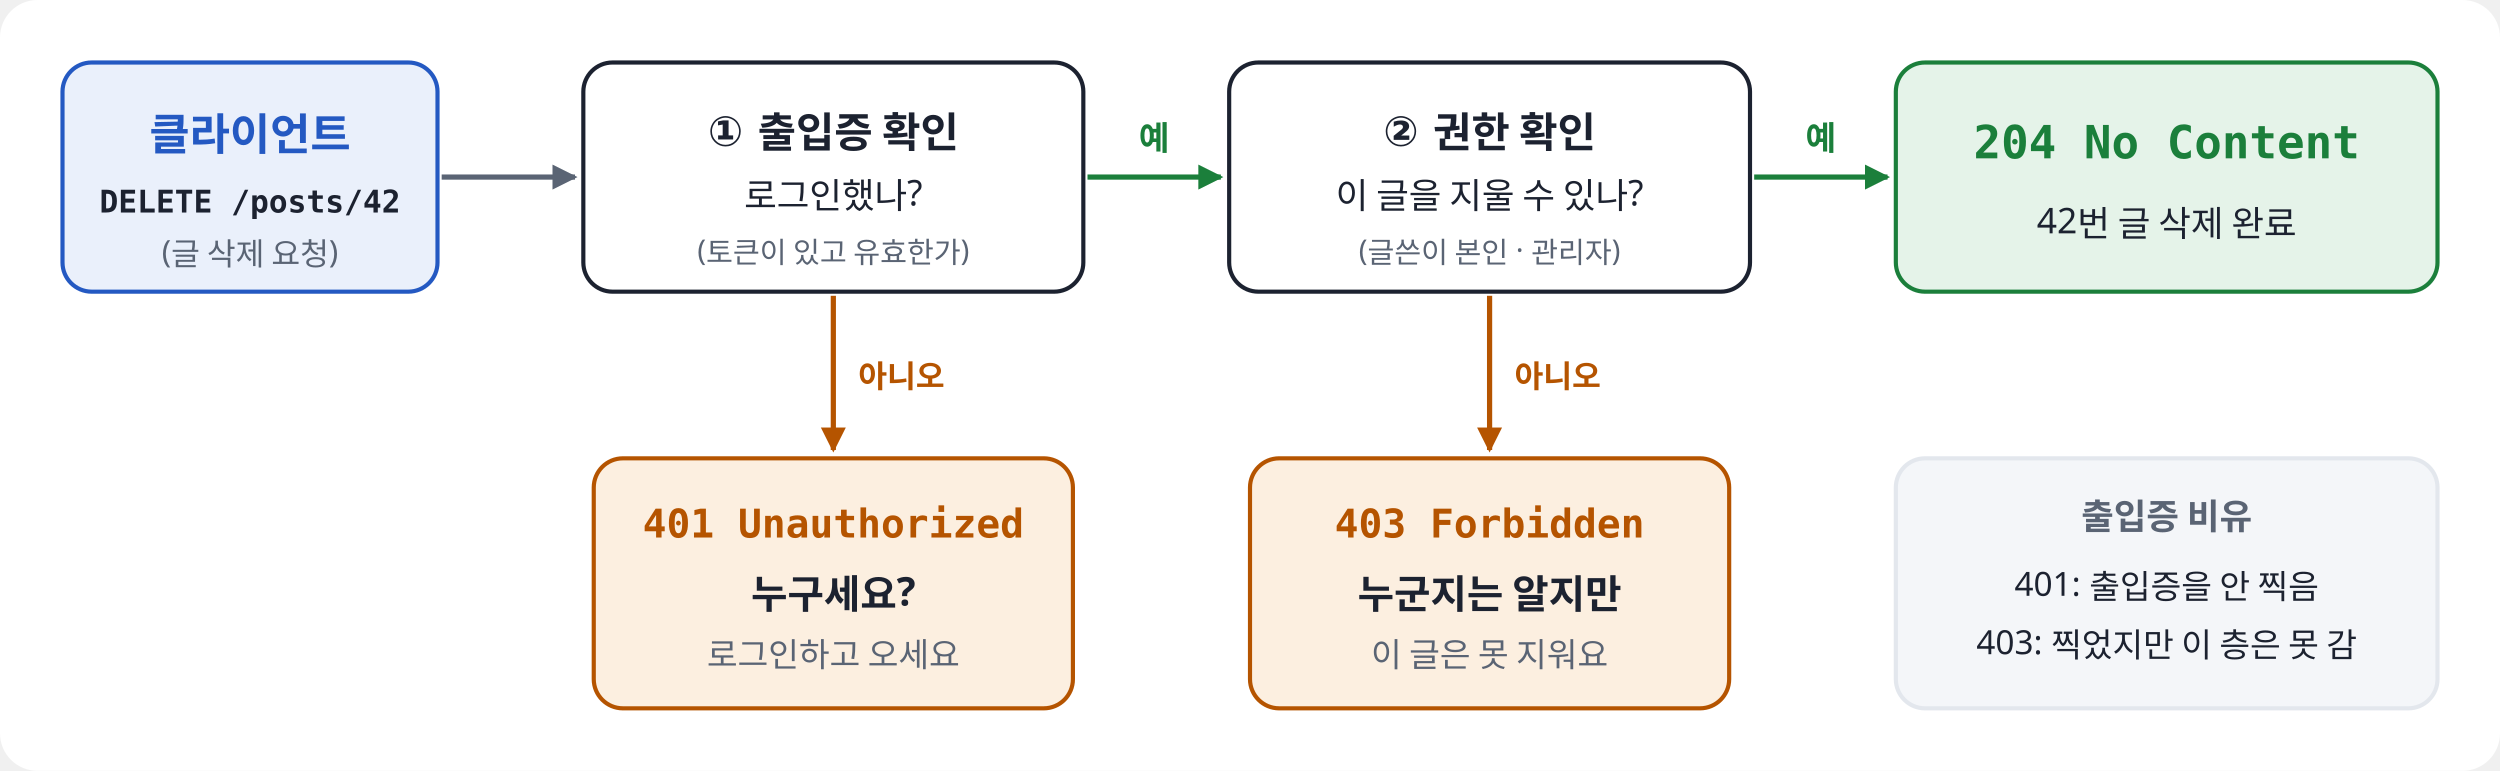
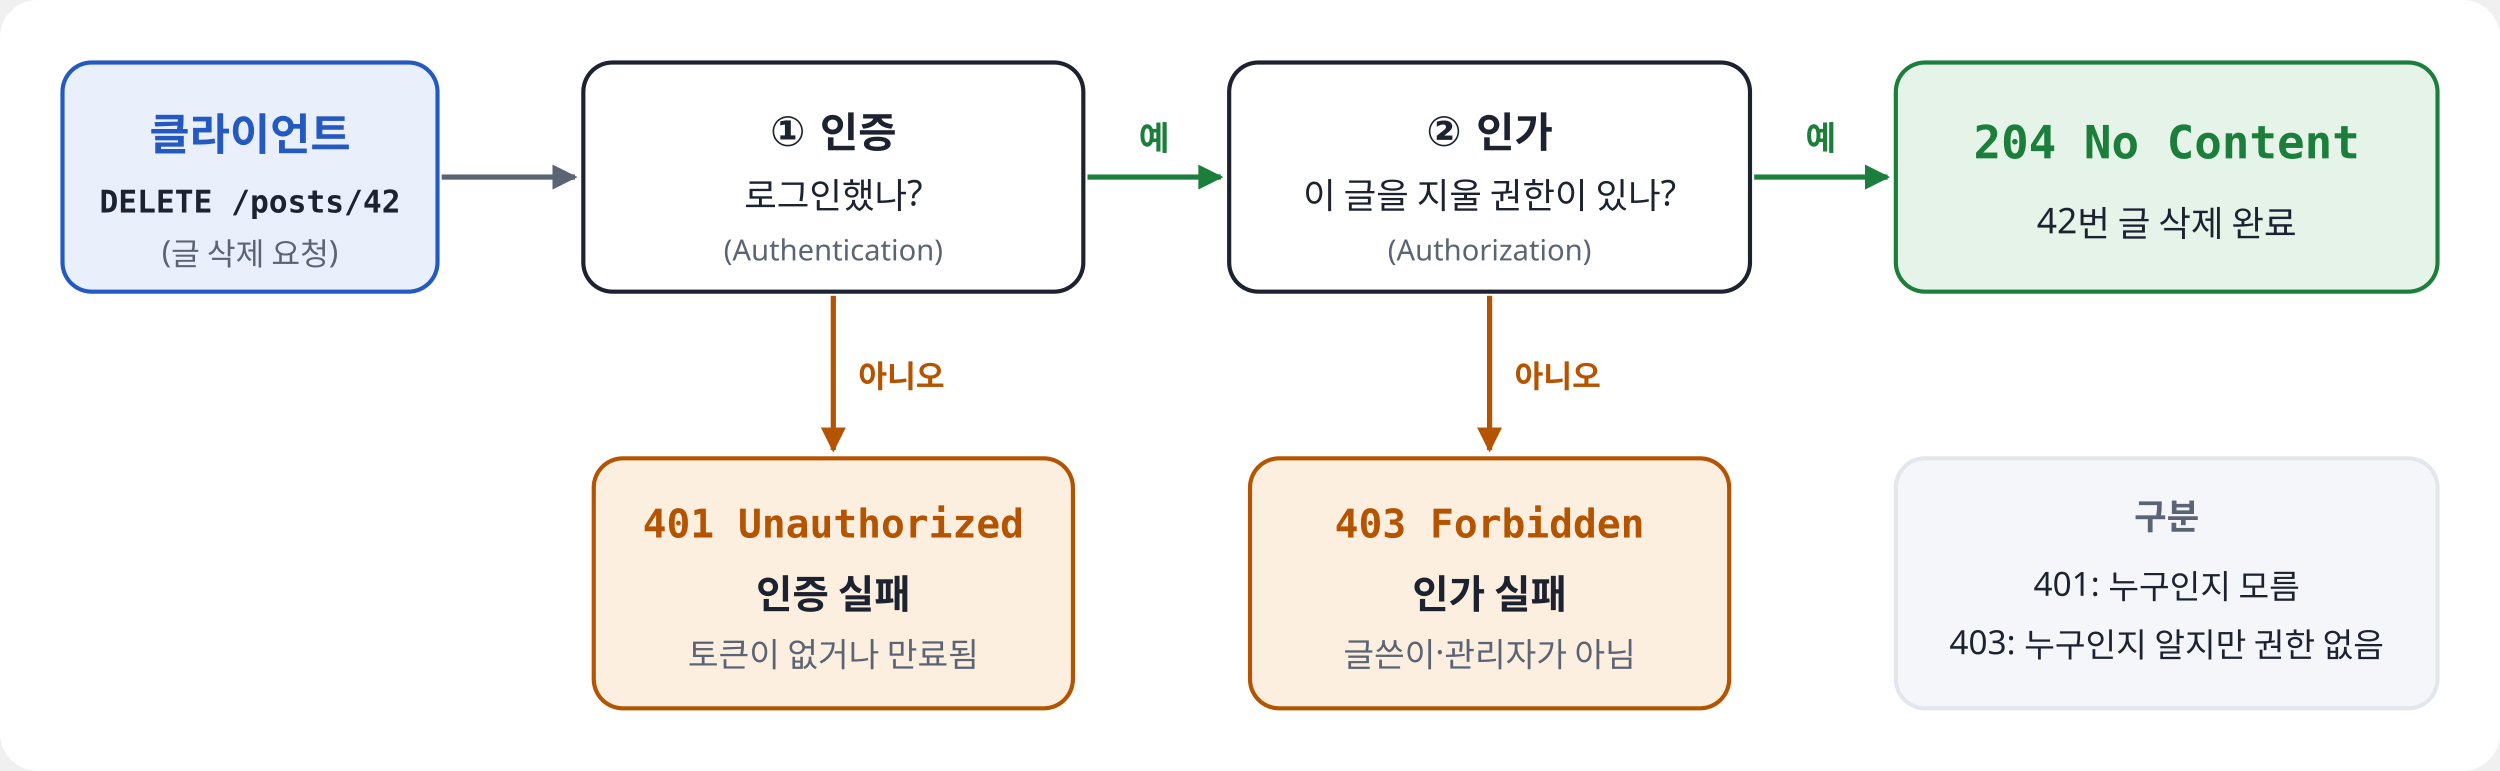
- <svg xmlns="http://www.w3.org/2000/svg" viewBox="0 50 1200 370" width="1200" height="370" role="img" aria-label="요청은 출입증 확인(없으면 401)과 권한 확인(없으면 403)을 모두 통과해야 처리된다.">
+ <svg xmlns="http://www.w3.org/2000/svg" viewBox="0 50 1200 370" width="1200" height="370" role="img" aria-label="요청은 인증(실패하면 401)과 인가(실패하면 403)를 모두 통과해야 처리된다.">
  <defs>
    <marker id="ah-ink" viewBox="0 0 10 10" refX="9" refY="5" markerWidth="12" markerHeight="12" markerUnits="userSpaceOnUse" orient="auto-start-reverse">
      <path d="M0,0 L10,5 L0,10 z" fill="#1C2230" />
    </marker>
    <marker id="ah-muted" viewBox="0 0 10 10" refX="9" refY="5" markerWidth="12" markerHeight="12" markerUnits="userSpaceOnUse" orient="auto-start-reverse">
      <path d="M0,0 L10,5 L0,10 z" fill="#5A6474" />
    </marker>
    <marker id="ah-blue" viewBox="0 0 10 10" refX="9" refY="5" markerWidth="12" markerHeight="12" markerUnits="userSpaceOnUse" orient="auto-start-reverse">
      <path d="M0,0 L10,5 L0,10 z" fill="#2459C2" />
    </marker>
    <marker id="ah-teal" viewBox="0 0 10 10" refX="9" refY="5" markerWidth="12" markerHeight="12" markerUnits="userSpaceOnUse" orient="auto-start-reverse">
      <path d="M0,0 L10,5 L0,10 z" fill="#0D7468" />
    </marker>
    <marker id="ah-violet" viewBox="0 0 10 10" refX="9" refY="5" markerWidth="12" markerHeight="12" markerUnits="userSpaceOnUse" orient="auto-start-reverse">
      <path d="M0,0 L10,5 L0,10 z" fill="#5B45B8" />
    </marker>
    <marker id="ah-green" viewBox="0 0 10 10" refX="9" refY="5" markerWidth="12" markerHeight="12" markerUnits="userSpaceOnUse" orient="auto-start-reverse">
      <path d="M0,0 L10,5 L0,10 z" fill="#1B7F3B" />
    </marker>
    <marker id="ah-orange" viewBox="0 0 10 10" refX="9" refY="5" markerWidth="12" markerHeight="12" markerUnits="userSpaceOnUse" orient="auto-start-reverse">
      <path d="M0,0 L10,5 L0,10 z" fill="#B55400" />
    </marker>
    <marker id="ah-red" viewBox="0 0 10 10" refX="9" refY="5" markerWidth="12" markerHeight="12" markerUnits="userSpaceOnUse" orient="auto-start-reverse">
      <path d="M0,0 L10,5 L0,10 z" fill="#BF2A20" />
    </marker>
  </defs>
  <rect x="0" y="50" width="1200" height="370" rx="18" fill="#FFFFFF" />
  <rect x="30" y="80" width="180" height="110" rx="14" fill="#EAF0FB" stroke="#2459C2" stroke-width="2" />
  <text x="120" y="122" font-family="'Noto Sans KR','Malgun Gothic','Apple SD Gothic Neo',sans-serif" font-size="21" font-weight="700" fill="#2459C2" text-anchor="middle" xml:space="preserve">클라이언트</text>
  <text x="120" y="152" font-family="'JetBrains Mono','D2Coding',Consolas,'Noto Sans KR',monospace" font-size="15" font-weight="600" fill="#1C2230" text-anchor="middle" xml:space="preserve">DELETE /posts/42</text>
  <text x="120" y="176" font-family="'Noto Sans KR','Malgun Gothic','Apple SD Gothic Neo',sans-serif" font-size="15" font-weight="400" fill="#5A6474" text-anchor="middle" xml:space="preserve">(글 삭제 요청)</text>
  <rect x="280" y="80" width="240" height="110" rx="14" fill="#FFFFFF" stroke="#1C2230" stroke-width="2" />
-   <text x="400.0" y="120" font-family="'Noto Sans KR','Malgun Gothic','Apple SD Gothic Neo',sans-serif" font-size="20" font-weight="700" fill="#1C2230" text-anchor="middle" xml:space="preserve">① 출입증 확인</text>
+   <text x="400.0" y="120" font-family="'Noto Sans KR','Malgun Gothic','Apple SD Gothic Neo',sans-serif" font-size="20" font-weight="700" fill="#1C2230" text-anchor="middle" xml:space="preserve">① 인증</text>
  <text x="400.0" y="150" font-family="'Noto Sans KR','Malgun Gothic','Apple SD Gothic Neo',sans-serif" font-size="17" font-weight="500" fill="#1C2230" text-anchor="middle" xml:space="preserve">로그인했나?</text>
-   <text x="400.0" y="175" font-family="'Noto Sans KR','Malgun Gothic','Apple SD Gothic Neo',sans-serif" font-size="14" font-weight="400" fill="#5A6474" text-anchor="middle" xml:space="preserve">(토큰이 있고 유효한가)</text>
+   <text x="400.0" y="175" font-family="'Noto Sans KR','Malgun Gothic','Apple SD Gothic Neo',sans-serif" font-size="14" font-weight="400" fill="#5A6474" text-anchor="middle" xml:space="preserve">(Authentication)</text>
  <rect x="590" y="80" width="250" height="110" rx="14" fill="#FFFFFF" stroke="#1C2230" stroke-width="2" />
-   <text x="715.0" y="120" font-family="'Noto Sans KR','Malgun Gothic','Apple SD Gothic Neo',sans-serif" font-size="20" font-weight="700" fill="#1C2230" text-anchor="middle" xml:space="preserve">② 권한 확인</text>
-   <text x="715.0" y="150" font-family="'Noto Sans KR','Malgun Gothic','Apple SD Gothic Neo',sans-serif" font-size="17" font-weight="500" fill="#1C2230" text-anchor="middle" xml:space="preserve">이 글을 지울 수 있나?</text>
-   <text x="715.0" y="175" font-family="'Noto Sans KR','Malgun Gothic','Apple SD Gothic Neo',sans-serif" font-size="14" font-weight="400" fill="#5A6474" text-anchor="middle" xml:space="preserve">(글쓴이 본인 · 관리자)</text>
+   <text x="715.0" y="120" font-family="'Noto Sans KR','Malgun Gothic','Apple SD Gothic Neo',sans-serif" font-size="20" font-weight="700" fill="#1C2230" text-anchor="middle" xml:space="preserve">② 인가</text>
+   <text x="715.0" y="150" font-family="'Noto Sans KR','Malgun Gothic','Apple SD Gothic Neo',sans-serif" font-size="17" font-weight="500" fill="#1C2230" text-anchor="middle" xml:space="preserve">이 글을 지울 권한이 있나?</text>
+   <text x="715.0" y="175" font-family="'Noto Sans KR','Malgun Gothic','Apple SD Gothic Neo',sans-serif" font-size="14" font-weight="400" fill="#5A6474" text-anchor="middle" xml:space="preserve">(Authorization)</text>
  <rect x="910" y="80" width="260" height="110" rx="14" fill="#E5F3E9" stroke="#1B7F3B" stroke-width="2" />
  <text x="1040" y="126" font-family="'JetBrains Mono','D2Coding',Consolas,'Noto Sans KR',monospace" font-size="22" font-weight="700" fill="#1B7F3B" text-anchor="middle" xml:space="preserve">204 No Content</text>
  <text x="1040" y="162" font-family="'Noto Sans KR','Malgun Gothic','Apple SD Gothic Neo',sans-serif" font-size="17" font-weight="500" fill="#1C2230" text-anchor="middle" xml:space="preserve">42번 글 삭제 완료</text>
  <path d="M212,135 L276,135" fill="none" stroke="#5A6474" stroke-width="2.5" stroke-linejoin="round" marker-end="url(#ah-muted)" />
  <path d="M522,135 L586,135" fill="none" stroke="#1B7F3B" stroke-width="2.5" stroke-linejoin="round" marker-end="url(#ah-green)" />
  <text x="554" y="122" font-family="'Noto Sans KR','Malgun Gothic','Apple SD Gothic Neo',sans-serif" font-size="16" font-weight="700" fill="#1B7F3B" text-anchor="middle" xml:space="preserve">예</text>
  <path d="M842,135 L906,135" fill="none" stroke="#1B7F3B" stroke-width="2.5" stroke-linejoin="round" marker-end="url(#ah-green)" />
  <text x="874" y="122" font-family="'Noto Sans KR','Malgun Gothic','Apple SD Gothic Neo',sans-serif" font-size="16" font-weight="700" fill="#1B7F3B" text-anchor="middle" xml:space="preserve">예</text>
  <path d="M400,192 L400,266" fill="none" stroke="#B55400" stroke-width="2.5" stroke-linejoin="round" marker-end="url(#ah-orange)" />
  <text x="412" y="236" font-family="'Noto Sans KR','Malgun Gothic','Apple SD Gothic Neo',sans-serif" font-size="15" font-weight="700" fill="#B55400" text-anchor="start" xml:space="preserve">아니오</text>
  <rect x="285" y="270" width="230" height="120" rx="14" fill="#FCEFE0" stroke="#B55400" stroke-width="2" />
  <text x="400" y="308" font-family="'JetBrains Mono','D2Coding',Consolas,'Noto Sans KR',monospace" font-size="19" font-weight="700" fill="#B55400" text-anchor="middle" xml:space="preserve">401 Unauthorized</text>
-   <text x="400" y="342" font-family="'Noto Sans KR','Malgun Gothic','Apple SD Gothic Neo',sans-serif" font-size="19" font-weight="700" fill="#1C2230" text-anchor="middle" xml:space="preserve">누구세요?</text>
-   <text x="400" y="370" font-family="'Noto Sans KR','Malgun Gothic','Apple SD Gothic Neo',sans-serif" font-size="16" font-weight="400" fill="#5A6474" text-anchor="middle" xml:space="preserve">로그인하고 오세요</text>
+   <text x="400" y="342" font-family="'Noto Sans KR','Malgun Gothic','Apple SD Gothic Neo',sans-serif" font-size="19" font-weight="700" fill="#1C2230" text-anchor="middle" xml:space="preserve">인증 실패</text>
+   <text x="400" y="370" font-family="'Noto Sans KR','Malgun Gothic','Apple SD Gothic Neo',sans-serif" font-size="16" font-weight="400" fill="#5A6474" text-anchor="middle" xml:space="preserve">토큰이 없거나 만료됨</text>
  <path d="M715,192 L715,266" fill="none" stroke="#B55400" stroke-width="2.5" stroke-linejoin="round" marker-end="url(#ah-orange)" />
  <text x="727" y="236" font-family="'Noto Sans KR','Malgun Gothic','Apple SD Gothic Neo',sans-serif" font-size="15" font-weight="700" fill="#B55400" text-anchor="start" xml:space="preserve">아니오</text>
  <rect x="600" y="270" width="230" height="120" rx="14" fill="#FCEFE0" stroke="#B55400" stroke-width="2" />
  <text x="715" y="308" font-family="'JetBrains Mono','D2Coding',Consolas,'Noto Sans KR',monospace" font-size="19" font-weight="700" fill="#B55400" text-anchor="middle" xml:space="preserve">403 Forbidden</text>
-   <text x="715" y="342" font-family="'Noto Sans KR','Malgun Gothic','Apple SD Gothic Neo',sans-serif" font-size="19" font-weight="700" fill="#1C2230" text-anchor="middle" xml:space="preserve">누군지는 알지만</text>
-   <text x="715" y="370" font-family="'Noto Sans KR','Malgun Gothic','Apple SD Gothic Neo',sans-serif" font-size="16" font-weight="400" fill="#5A6474" text-anchor="middle" xml:space="preserve">이 글은 못 지워요</text>
+   <text x="715" y="342" font-family="'Noto Sans KR','Malgun Gothic','Apple SD Gothic Neo',sans-serif" font-size="19" font-weight="700" fill="#1C2230" text-anchor="middle" xml:space="preserve">인가 실패</text>
+   <text x="715" y="370" font-family="'Noto Sans KR','Malgun Gothic','Apple SD Gothic Neo',sans-serif" font-size="16" font-weight="400" fill="#5A6474" text-anchor="middle" xml:space="preserve">글쓴이·관리자가 아님</text>
  <rect x="910" y="270" width="260" height="120" rx="14" fill="#F4F6F9" stroke="#E3E7ED" stroke-width="2" />
-   <text x="1040" y="304" font-family="'Noto Sans KR','Malgun Gothic','Apple SD Gothic Neo',sans-serif" font-size="17" font-weight="700" fill="#5A6474" text-anchor="middle" xml:space="preserve">출입증 비유</text>
-   <text x="1040" y="336" font-family="'Noto Sans KR','Malgun Gothic','Apple SD Gothic Neo',sans-serif" font-size="16" font-weight="500" fill="#1C2230" text-anchor="middle" xml:space="preserve">401: 출입증을 안 찍음</text>
-   <text x="1040" y="364" font-family="'Noto Sans KR','Malgun Gothic','Apple SD Gothic Neo',sans-serif" font-size="16" font-weight="500" fill="#1C2230" text-anchor="middle" xml:space="preserve">403: 찍었지만 이 층은 못 감</text>
+   <text x="1040" y="304" font-family="'Noto Sans KR','Malgun Gothic','Apple SD Gothic Neo',sans-serif" font-size="17" font-weight="700" fill="#5A6474" text-anchor="middle" xml:space="preserve">구분</text>
+   <text x="1040" y="336" font-family="'Noto Sans KR','Malgun Gothic','Apple SD Gothic Neo',sans-serif" font-size="16" font-weight="500" fill="#1C2230" text-anchor="middle" xml:space="preserve">401: 누구인지 모름</text>
+   <text x="1040" y="364" font-family="'Noto Sans KR','Malgun Gothic','Apple SD Gothic Neo',sans-serif" font-size="16" font-weight="500" fill="#1C2230" text-anchor="middle" xml:space="preserve">403: 누구인지 알지만 권한 없음</text>
</svg>
